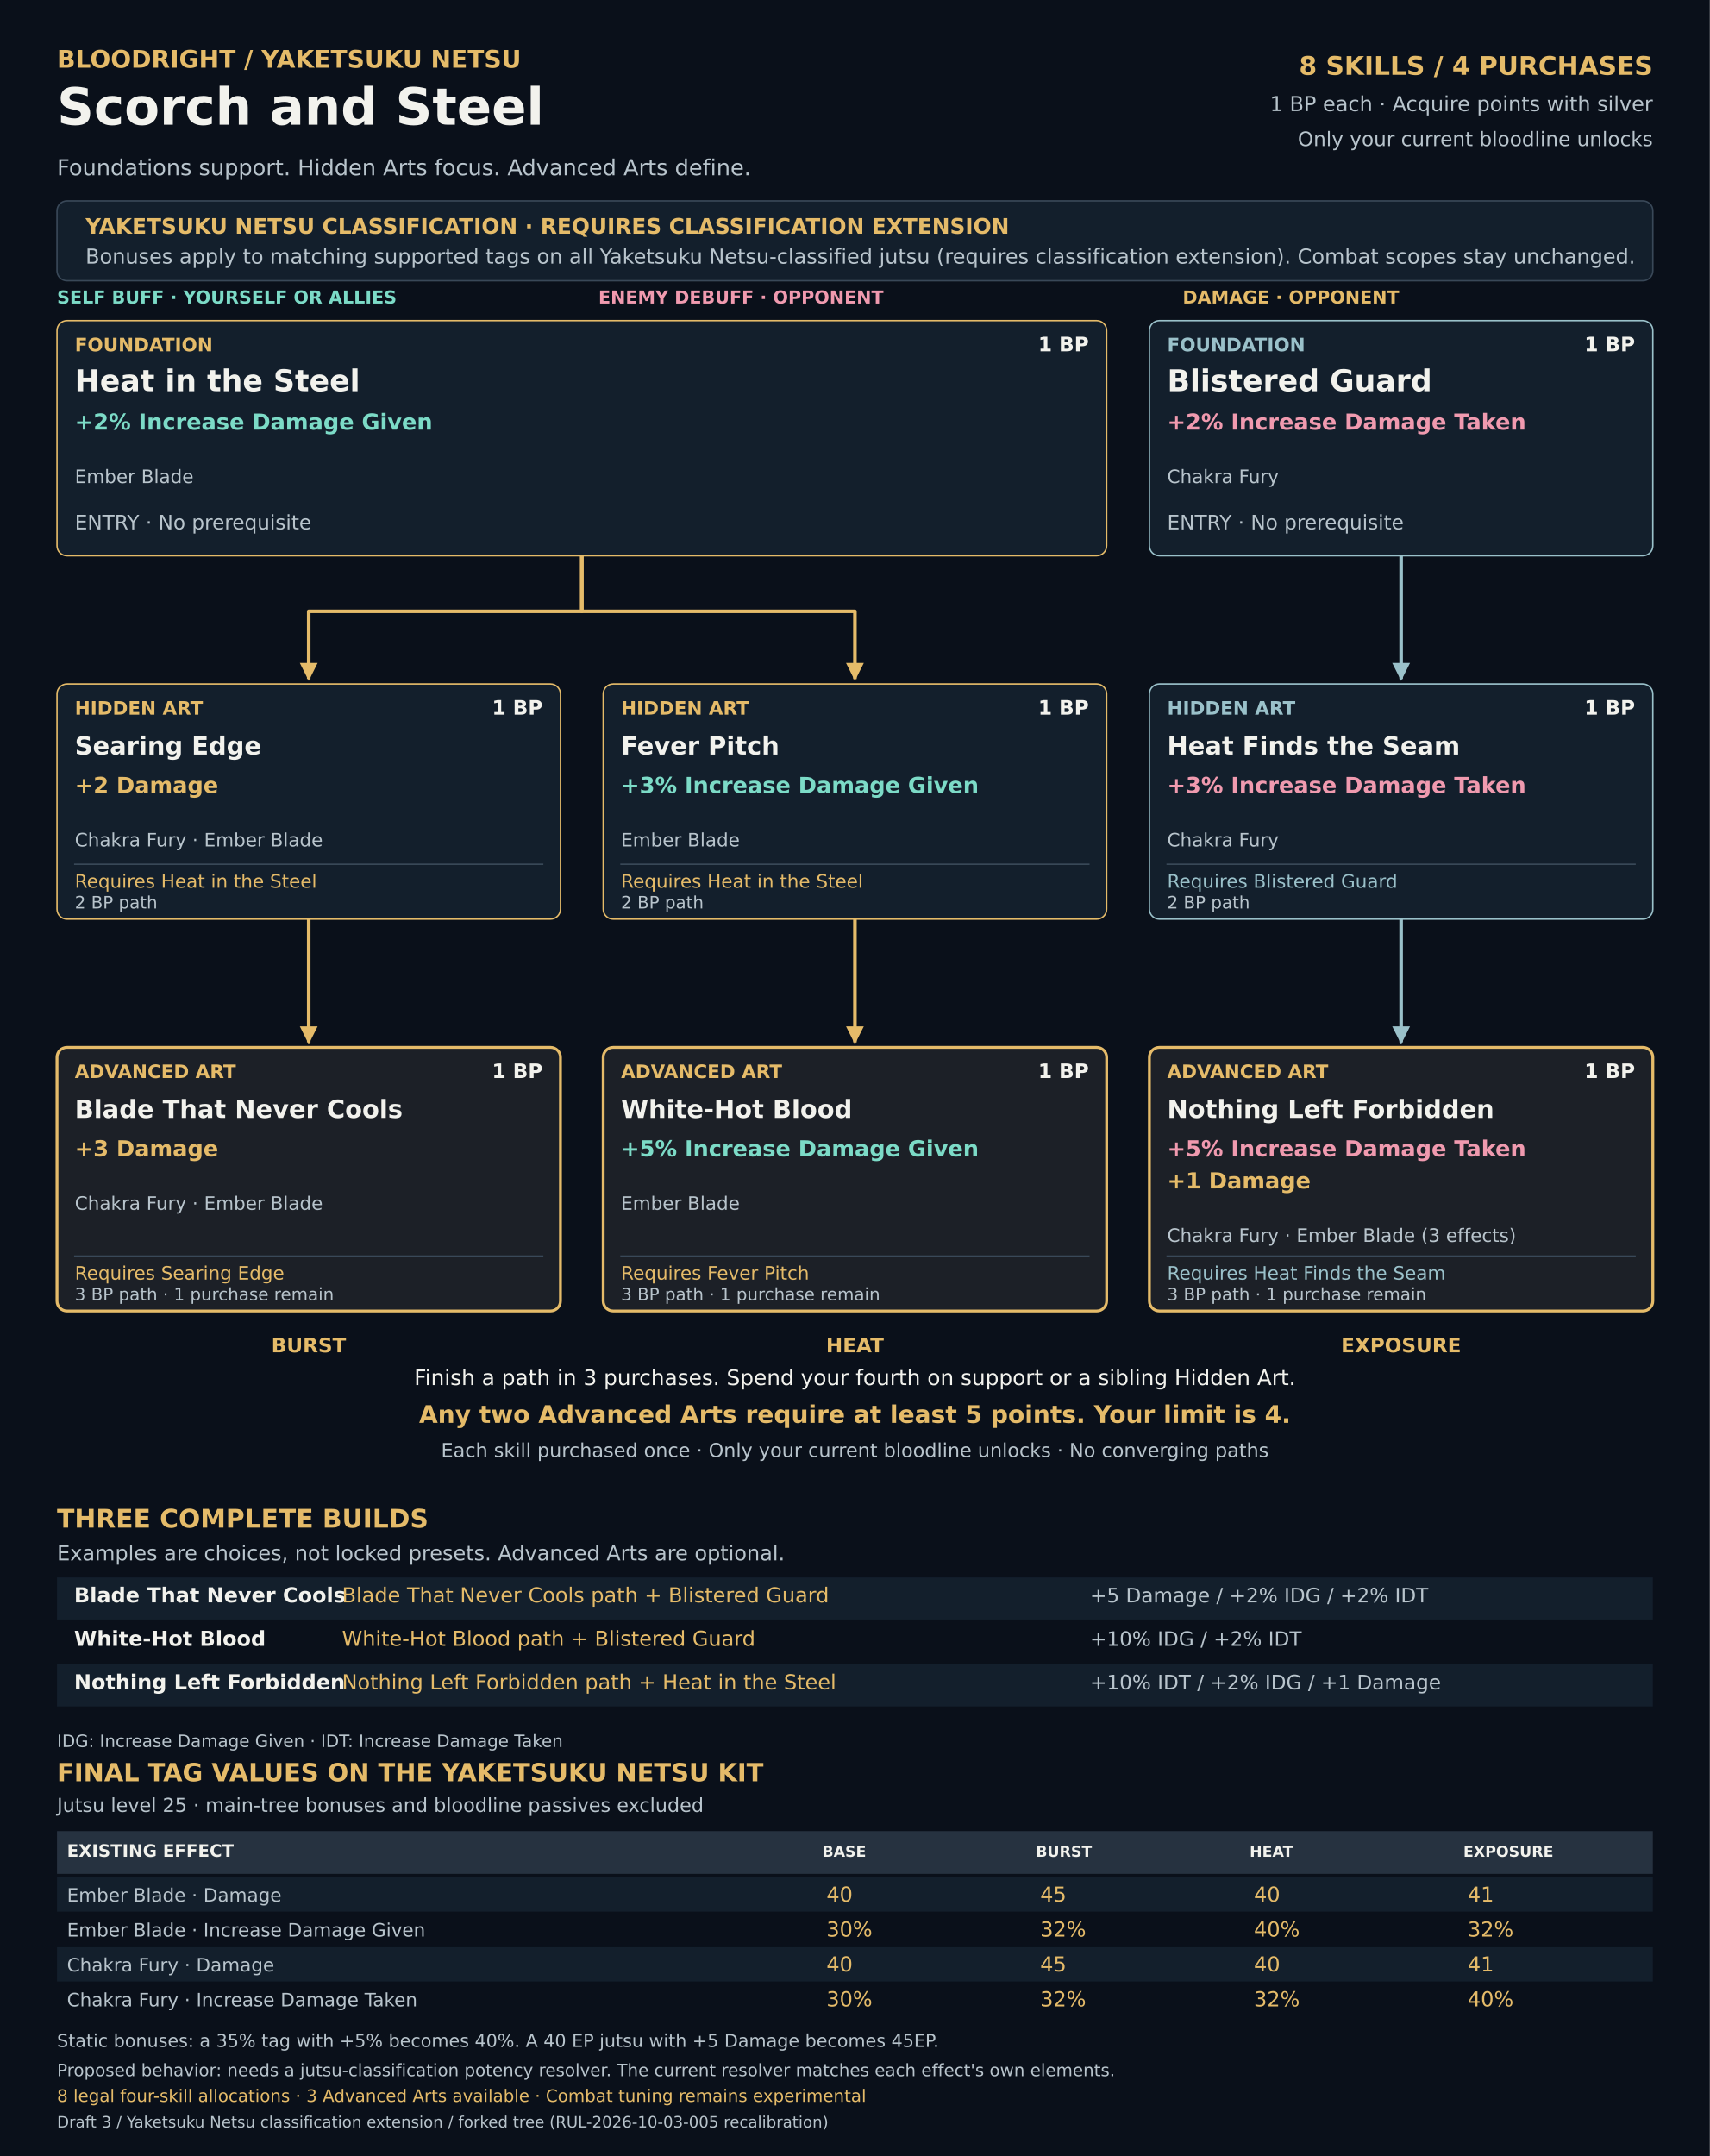
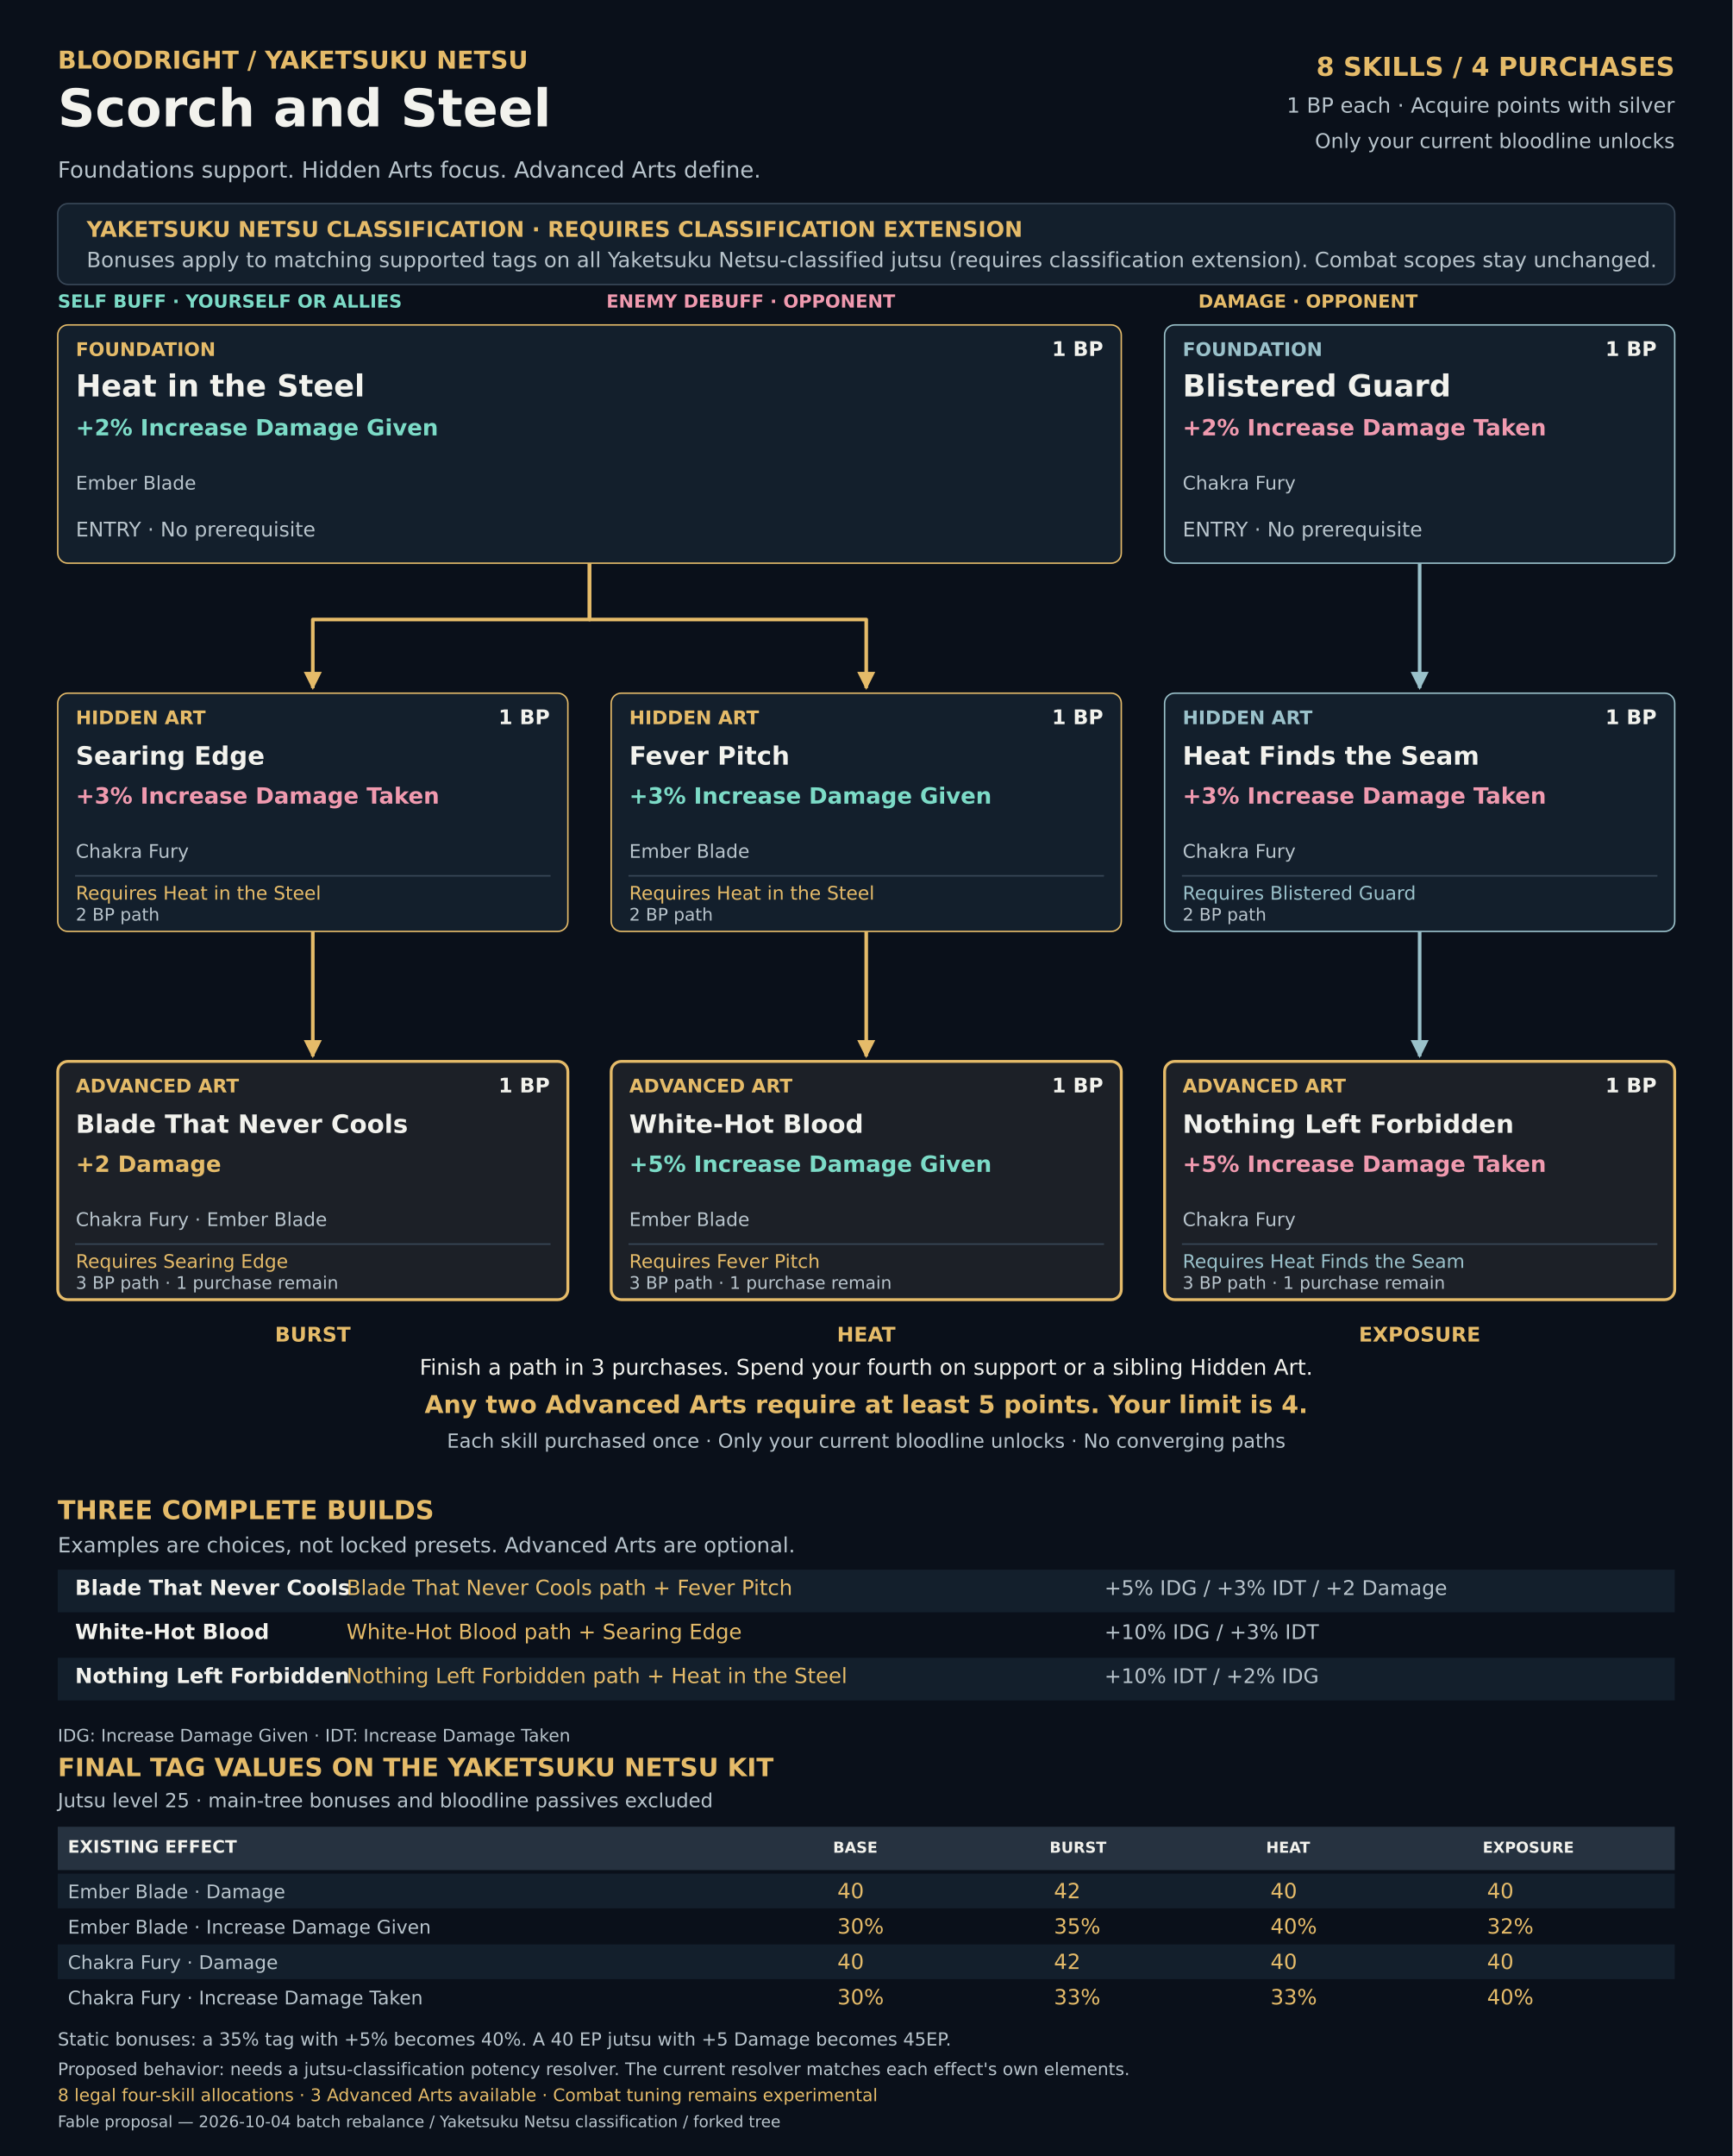
- <svg xmlns="http://www.w3.org/2000/svg" width="2400" height="3026" viewBox="0 0 2400 3026" role="img" aria-labelledby="title desc">
+ <svg xmlns="http://www.w3.org/2000/svg" width="2400" height="2986" viewBox="0 0 2400 2986" role="img" aria-labelledby="title desc">
  <defs>
    <marker id="arrow-0" viewBox="0 0 10 10" refX="9" refY="5" markerWidth="5" markerHeight="5" orient="auto">
      <path d="M0 0L10 5L0 10Z" fill="#e5bb69" />
    </marker>
    <marker id="arrow-1" viewBox="0 0 10 10" refX="9" refY="5" markerWidth="5" markerHeight="5" orient="auto">
      <path d="M0 0L10 5L0 10Z" fill="#9ac1ca" />
    </marker>
    <marker id="arrow-2" viewBox="0 0 10 10" refX="9" refY="5" markerWidth="5" markerHeight="5" orient="auto">
      <path d="M0 0L10 5L0 10Z" fill="#b8d98d" />
    </marker>
    <marker id="arrow-3" viewBox="0 0 10 10" refX="9" refY="5" markerWidth="5" markerHeight="5" orient="auto">
      <path d="M0 0L10 5L0 10Z" fill="#d9a6e0" />
    </marker>
  </defs>
  <g font-family="DejaVu Sans, sans-serif">
-     <rect x="0" y="0" width="2400" height="3026" rx="0" fill="#0a101a" />
+     <rect x="0" y="0" width="2400" height="2986" rx="0" fill="#0a101a" />
    <text x="80" y="95" font-size="34" font-weight="700" fill="#e5bb69" text-anchor="start">BLOODRIGHT / YAKETSUKU NETSU</text>
    <text x="80" y="175" font-size="72" font-weight="700" fill="#f2f2ed" text-anchor="start">Scorch and Steel</text>
    <text x="80" y="246" font-size="31" font-weight="400" fill="#b8c4cc" text-anchor="start">Foundations support. Hidden Arts focus. Advanced Arts define.</text>
    <text x="2320" y="105" font-size="36" font-weight="700" fill="#e5bb69" text-anchor="end">8 SKILLS  /  4 PURCHASES</text>
    <text x="2320" y="156" font-size="29" font-weight="400" fill="#b8c4cc" text-anchor="end">1 BP each · Acquire points with silver</text>
    <text x="2320" y="205" font-size="28" font-weight="400" fill="#b8c4cc" text-anchor="end">Only your current bloodline unlocks</text>
    <rect x="80" y="282" width="2240" height="112" rx="14" fill="#131f2c" stroke="#394858" stroke-width="2" />
    <text x="120" y="328" font-size="30" font-weight="700" fill="#e5bb69" text-anchor="start">YAKETSUKU NETSU CLASSIFICATION · REQUIRES CLASSIFICATION EXTENSION</text>
    <text x="120" y="370" font-size="29" font-weight="400" fill="#b8c4cc" text-anchor="start">Bonuses apply to matching supported tags on all Yaketsuku Netsu-classified jutsu (requires classification extension). Combat scopes stay unchanged.</text>
    <text x="80" y="426" font-size="25" font-weight="700" fill="#7cdbc7" text-anchor="start">SELF BUFF · YOURSELF OR ALLIES</text>
    <text x="840" y="426" font-size="25" font-weight="700" fill="#f09aaf" text-anchor="start">ENEMY DEBUFF · OPPONENT</text>
    <text x="1660" y="426" font-size="25" font-weight="700" fill="#e5bb69" text-anchor="start">DAMAGE · OPPONENT</text>
    <path id="edge-02-03" data-from="02" data-to="03" d="M433.333 1290 V1463" fill="none" stroke="#e5bb69" stroke-width="5" stroke-linejoin="round" marker-end="url(#arrow-0)" />
    <path id="edge-04-05" data-from="04" data-to="05" d="M1200 1290 V1463" fill="none" stroke="#e5bb69" stroke-width="5" stroke-linejoin="round" marker-end="url(#arrow-0)" />
    <path id="edge-01-02" data-from="01" data-to="02" d="M816.667 780 V858 H433.333 V953" fill="none" stroke="#e5bb69" stroke-width="5" stroke-linejoin="round" marker-end="url(#arrow-0)" />
    <path id="edge-01-04" data-from="01" data-to="04" d="M816.667 780 V858 H1200 V953" fill="none" stroke="#e5bb69" stroke-width="5" stroke-linejoin="round" marker-end="url(#arrow-0)" />
    <path id="edge-07-08" data-from="07" data-to="08" d="M1966.67 1290 V1463" fill="none" stroke="#9ac1ca" stroke-width="5" stroke-linejoin="round" marker-end="url(#arrow-1)" />
    <path id="edge-06-07" data-from="06" data-to="07" d="M1966.67 780 V953" fill="none" stroke="#9ac1ca" stroke-width="5" stroke-linejoin="round" marker-end="url(#arrow-1)" />
    <g id="node-01" data-cost="1" data-prerequisites="" data-potency-classification="Yaketsuku Netsu">
      <rect x="80" y="450" width="1473.33" height="330" rx="14" fill="#131f2c" stroke="#e5bb69" stroke-width="2" />
      <text x="105.0" y="493" font-size="26" font-weight="700" fill="#e5bb69" text-anchor="start">FOUNDATION</text>
      <text x="1528.333" y="493" font-size="28" font-weight="700" fill="#f2f2ed" text-anchor="end">1 BP</text>
      <text x="105.0" y="549" font-size="42" font-weight="700" fill="#f2f2ed" text-anchor="start">Heat in the Steel</text>
      <text x="105.0" y="603" font-size="31" font-weight="700" fill="#7cdbc7" text-anchor="start">+2% Increase Damage Given</text>
      <text x="105.0" y="678" font-size="26" font-weight="400" fill="#b8c4cc" text-anchor="start">Ember Blade</text>
      <text x="105.0" y="743" font-size="28" font-weight="400" fill="#b8c4cc" text-anchor="start">ENTRY · No prerequisite</text>
    </g>
    <g id="node-06" data-cost="1" data-prerequisites="" data-potency-classification="Yaketsuku Netsu">
      <rect x="1613.33" y="450" width="706.667" height="330" rx="14" fill="#131f2c" stroke="#9ac1ca" stroke-width="2" />
      <text x="1638.333" y="493" font-size="26" font-weight="700" fill="#9ac1ca" text-anchor="start">FOUNDATION</text>
      <text x="2295.0" y="493" font-size="28" font-weight="700" fill="#f2f2ed" text-anchor="end">1 BP</text>
      <text x="1638.333" y="549" font-size="42" font-weight="700" fill="#f2f2ed" text-anchor="start">Blistered Guard</text>
      <text x="1638.333" y="603" font-size="31" font-weight="700" fill="#f09aaf" text-anchor="start">+2% Increase Damage Taken</text>
      <text x="1638.333" y="678" font-size="26" font-weight="400" fill="#b8c4cc" text-anchor="start">Chakra Fury</text>
      <text x="1638.333" y="743" font-size="28" font-weight="400" fill="#b8c4cc" text-anchor="start">ENTRY · No prerequisite</text>
    </g>
    <g id="node-02" data-cost="1" data-prerequisites="01" data-potency-classification="Yaketsuku Netsu">
      <rect x="80" y="960" width="706.667" height="330" rx="14" fill="#131f2c" stroke="#e5bb69" stroke-width="2" />
      <text x="105.0" y="1003" font-size="26" font-weight="700" fill="#e5bb69" text-anchor="start">HIDDEN ART</text>
      <text x="761.667" y="1003" font-size="28" font-weight="700" fill="#f2f2ed" text-anchor="end">1 BP</text>
      <text x="105.0" y="1059" font-size="35" font-weight="700" fill="#f2f2ed" text-anchor="start">Searing Edge</text>
-       <text x="105.0" y="1113" font-size="31" font-weight="700" fill="#e5bb69" text-anchor="start">+2 Damage</text>
-       <text x="105.0" y="1188" font-size="26" font-weight="400" fill="#b8c4cc" text-anchor="start">Chakra Fury · Ember Blade</text>
+       <text x="105.0" y="1113" font-size="31" font-weight="700" fill="#f09aaf" text-anchor="start">+3% Increase Damage Taken</text>
+       <text x="105.0" y="1188" font-size="26" font-weight="400" fill="#b8c4cc" text-anchor="start">Chakra Fury</text>
      <path d="M104 1213 L762.667 1213" fill="none" stroke="#394858" stroke-width="2" />
      <text x="105.0" y="1246" font-size="26" font-weight="400" fill="#e5bb69" text-anchor="start">Requires Heat in the Steel</text>
      <text x="105.0" y="1275" font-size="24" font-weight="400" fill="#b8c4cc" text-anchor="start">2 BP path</text>
    </g>
    <g id="node-04" data-cost="1" data-prerequisites="01" data-potency-classification="Yaketsuku Netsu">
      <rect x="846.667" y="960" width="706.667" height="330" rx="14" fill="#131f2c" stroke="#e5bb69" stroke-width="2" />
      <text x="871.667" y="1003" font-size="26" font-weight="700" fill="#e5bb69" text-anchor="start">HIDDEN ART</text>
      <text x="1528.333" y="1003" font-size="28" font-weight="700" fill="#f2f2ed" text-anchor="end">1 BP</text>
      <text x="871.667" y="1059" font-size="35" font-weight="700" fill="#f2f2ed" text-anchor="start">Fever Pitch</text>
      <text x="871.667" y="1113" font-size="31" font-weight="700" fill="#7cdbc7" text-anchor="start">+3% Increase Damage Given</text>
      <text x="871.667" y="1188" font-size="26" font-weight="400" fill="#b8c4cc" text-anchor="start">Ember Blade</text>
      <path d="M870.667 1213 L1529.33 1213" fill="none" stroke="#394858" stroke-width="2" />
      <text x="871.667" y="1246" font-size="26" font-weight="400" fill="#e5bb69" text-anchor="start">Requires Heat in the Steel</text>
      <text x="871.667" y="1275" font-size="24" font-weight="400" fill="#b8c4cc" text-anchor="start">2 BP path</text>
    </g>
    <g id="node-07" data-cost="1" data-prerequisites="06" data-potency-classification="Yaketsuku Netsu">
      <rect x="1613.33" y="960" width="706.667" height="330" rx="14" fill="#131f2c" stroke="#9ac1ca" stroke-width="2" />
      <text x="1638.333" y="1003" font-size="26" font-weight="700" fill="#9ac1ca" text-anchor="start">HIDDEN ART</text>
      <text x="2295.0" y="1003" font-size="28" font-weight="700" fill="#f2f2ed" text-anchor="end">1 BP</text>
      <text x="1638.333" y="1059" font-size="35" font-weight="700" fill="#f2f2ed" text-anchor="start">Heat Finds the Seam</text>
      <text x="1638.333" y="1113" font-size="31" font-weight="700" fill="#f09aaf" text-anchor="start">+3% Increase Damage Taken</text>
      <text x="1638.333" y="1188" font-size="26" font-weight="400" fill="#b8c4cc" text-anchor="start">Chakra Fury</text>
      <path d="M1637.33 1213 L2296 1213" fill="none" stroke="#394858" stroke-width="2" />
      <text x="1638.333" y="1246" font-size="26" font-weight="400" fill="#9ac1ca" text-anchor="start">Requires Blistered Guard</text>
      <text x="1638.333" y="1275" font-size="24" font-weight="400" fill="#b8c4cc" text-anchor="start">2 BP path</text>
    </g>
    <g id="node-03" data-cost="1" data-prerequisites="02" data-potency-classification="Yaketsuku Netsu">
-       <rect x="80" y="1470" width="706.667" height="370" rx="14" fill="#1c2027" stroke="#e5bb69" stroke-width="4" />
+       <rect x="80" y="1470" width="706.667" height="330" rx="14" fill="#1c2027" stroke="#e5bb69" stroke-width="4" />
      <text x="105.0" y="1513" font-size="26" font-weight="700" fill="#e5bb69" text-anchor="start">ADVANCED ART</text>
      <text x="761.667" y="1513" font-size="28" font-weight="700" fill="#f2f2ed" text-anchor="end">1 BP</text>
      <text x="105.0" y="1569" font-size="35" font-weight="700" fill="#f2f2ed" text-anchor="start">Blade That Never Cools</text>
-       <text x="105.0" y="1623" font-size="31" font-weight="700" fill="#e5bb69" text-anchor="start">+3 Damage</text>
+       <text x="105.0" y="1623" font-size="31" font-weight="700" fill="#e5bb69" text-anchor="start">+2 Damage</text>
      <text x="105.0" y="1698" font-size="26" font-weight="400" fill="#b8c4cc" text-anchor="start">Chakra Fury · Ember Blade</text>
-       <path d="M104 1763 L762.667 1763" fill="none" stroke="#394858" stroke-width="2" />
-       <text x="105.0" y="1796" font-size="26" font-weight="400" fill="#e5bb69" text-anchor="start">Requires Searing Edge</text>
-       <text x="105.0" y="1825" font-size="24" font-weight="400" fill="#b8c4cc" text-anchor="start">3 BP path · 1 purchase remain</text>
+       <path d="M104 1723 L762.667 1723" fill="none" stroke="#394858" stroke-width="2" />
+       <text x="105.0" y="1756" font-size="26" font-weight="400" fill="#e5bb69" text-anchor="start">Requires Searing Edge</text>
+       <text x="105.0" y="1785" font-size="24" font-weight="400" fill="#b8c4cc" text-anchor="start">3 BP path · 1 purchase remain</text>
    </g>
    <g id="node-05" data-cost="1" data-prerequisites="04" data-potency-classification="Yaketsuku Netsu">
-       <rect x="846.667" y="1470" width="706.667" height="370" rx="14" fill="#1c2027" stroke="#e5bb69" stroke-width="4" />
+       <rect x="846.667" y="1470" width="706.667" height="330" rx="14" fill="#1c2027" stroke="#e5bb69" stroke-width="4" />
      <text x="871.667" y="1513" font-size="26" font-weight="700" fill="#e5bb69" text-anchor="start">ADVANCED ART</text>
      <text x="1528.333" y="1513" font-size="28" font-weight="700" fill="#f2f2ed" text-anchor="end">1 BP</text>
      <text x="871.667" y="1569" font-size="35" font-weight="700" fill="#f2f2ed" text-anchor="start">White-Hot Blood</text>
      <text x="871.667" y="1623" font-size="31" font-weight="700" fill="#7cdbc7" text-anchor="start">+5% Increase Damage Given</text>
      <text x="871.667" y="1698" font-size="26" font-weight="400" fill="#b8c4cc" text-anchor="start">Ember Blade</text>
-       <path d="M870.667 1763 L1529.33 1763" fill="none" stroke="#394858" stroke-width="2" />
-       <text x="871.667" y="1796" font-size="26" font-weight="400" fill="#e5bb69" text-anchor="start">Requires Fever Pitch</text>
-       <text x="871.667" y="1825" font-size="24" font-weight="400" fill="#b8c4cc" text-anchor="start">3 BP path · 1 purchase remain</text>
+       <path d="M870.667 1723 L1529.33 1723" fill="none" stroke="#394858" stroke-width="2" />
+       <text x="871.667" y="1756" font-size="26" font-weight="400" fill="#e5bb69" text-anchor="start">Requires Fever Pitch</text>
+       <text x="871.667" y="1785" font-size="24" font-weight="400" fill="#b8c4cc" text-anchor="start">3 BP path · 1 purchase remain</text>
    </g>
    <g id="node-08" data-cost="1" data-prerequisites="07" data-potency-classification="Yaketsuku Netsu">
-       <rect x="1613.33" y="1470" width="706.667" height="370" rx="14" fill="#1c2027" stroke="#e5bb69" stroke-width="4" />
+       <rect x="1613.33" y="1470" width="706.667" height="330" rx="14" fill="#1c2027" stroke="#e5bb69" stroke-width="4" />
      <text x="1638.333" y="1513" font-size="26" font-weight="700" fill="#e5bb69" text-anchor="start">ADVANCED ART</text>
      <text x="2295.0" y="1513" font-size="28" font-weight="700" fill="#f2f2ed" text-anchor="end">1 BP</text>
      <text x="1638.333" y="1569" font-size="35" font-weight="700" fill="#f2f2ed" text-anchor="start">Nothing Left Forbidden</text>
      <text x="1638.333" y="1623" font-size="31" font-weight="700" fill="#f09aaf" text-anchor="start">+5% Increase Damage Taken</text>
-       <text x="1638.333" y="1668" font-size="31" font-weight="700" fill="#e5bb69" text-anchor="start">+1 Damage</text>
-       <text x="1638.333" y="1743" font-size="26" font-weight="400" fill="#b8c4cc" text-anchor="start">Chakra Fury · Ember Blade (3 effects)</text>
-       <path d="M1637.33 1763 L2296 1763" fill="none" stroke="#394858" stroke-width="2" />
-       <text x="1638.333" y="1796" font-size="26" font-weight="400" fill="#9ac1ca" text-anchor="start">Requires Heat Finds the Seam</text>
-       <text x="1638.333" y="1825" font-size="24" font-weight="400" fill="#b8c4cc" text-anchor="start">3 BP path · 1 purchase remain</text>
+       <text x="1638.333" y="1698" font-size="26" font-weight="400" fill="#b8c4cc" text-anchor="start">Chakra Fury</text>
+       <path d="M1637.33 1723 L2296 1723" fill="none" stroke="#394858" stroke-width="2" />
+       <text x="1638.333" y="1756" font-size="26" font-weight="400" fill="#9ac1ca" text-anchor="start">Requires Heat Finds the Seam</text>
+       <text x="1638.333" y="1785" font-size="24" font-weight="400" fill="#b8c4cc" text-anchor="start">3 BP path · 1 purchase remain</text>
    </g>
-     <text x="433.333" y="1898" font-size="28" font-weight="700" fill="#e5bb69" text-anchor="middle">BURST</text>
-     <text x="1200.0" y="1898" font-size="28" font-weight="700" fill="#e5bb69" text-anchor="middle">HEAT</text>
-     <text x="1966.667" y="1898" font-size="28" font-weight="700" fill="#e5bb69" text-anchor="middle">EXPOSURE</text>
-     <text x="1200.0" y="1944" font-size="30" font-weight="400" fill="#f2f2ed" text-anchor="middle">Finish a path in 3 purchases. Spend your fourth on support or a sibling Hidden Art.</text>
-     <text x="1200.0" y="1997" font-size="34" font-weight="700" fill="#e5bb69" text-anchor="middle">Any two Advanced Arts require at least 5 points. Your limit is 4.</text>
-     <text x="1200.0" y="2045" font-size="27" font-weight="400" fill="#b8c4cc" text-anchor="middle">Each skill purchased once · Only your current bloodline unlocks · No converging paths</text>
-     <text x="80" y="2144" font-size="36" font-weight="700" fill="#e5bb69" text-anchor="start">THREE COMPLETE BUILDS</text>
-     <text x="80" y="2190" font-size="29" font-weight="400" fill="#b8c4cc" text-anchor="start">Examples are choices, not locked presets. Advanced Arts are optional.</text>
-     <rect x="80" y="2214" width="2240" height="59" rx="0" fill="#131f2c" />
-     <text x="104" y="2249" font-size="29" font-weight="700" fill="#f2f2ed" text-anchor="start">Blade That Never Cools</text>
-     <text x="480" y="2249" font-size="29" font-weight="400" fill="#e5bb69" text-anchor="start">Blade That Never Cools path + Blistered Guard</text>
-     <text x="1530" y="2249" font-size="28" font-weight="400" fill="#b8c4cc" text-anchor="start">+5 Damage / +2% IDG / +2% IDT</text>
-     <rect x="80" y="2275" width="2240" height="59" rx="0" fill="#0a101a" />
-     <text x="104" y="2310" font-size="29" font-weight="700" fill="#f2f2ed" text-anchor="start">White-Hot Blood</text>
-     <text x="480" y="2310" font-size="29" font-weight="400" fill="#e5bb69" text-anchor="start">White-Hot Blood path + Blistered Guard</text>
-     <text x="1530" y="2310" font-size="28" font-weight="400" fill="#b8c4cc" text-anchor="start">+10% IDG / +2% IDT</text>
-     <rect x="80" y="2336" width="2240" height="59" rx="0" fill="#131f2c" />
-     <text x="104" y="2371" font-size="29" font-weight="700" fill="#f2f2ed" text-anchor="start">Nothing Left Forbidden</text>
-     <text x="480" y="2371" font-size="29" font-weight="400" fill="#e5bb69" text-anchor="start">Nothing Left Forbidden path + Heat in the Steel</text>
-     <text x="1530" y="2371" font-size="28" font-weight="400" fill="#b8c4cc" text-anchor="start">+10% IDT / +2% IDG / +1 Damage</text>
-     <text x="80" y="2452" font-size="24" font-weight="400" fill="#b8c4cc" text-anchor="start">IDG: Increase Damage Given · IDT: Increase Damage Taken</text>
-     <text x="80" y="2500" font-size="35" font-weight="700" fill="#e5bb69" text-anchor="start">FINAL TAG VALUES ON THE YAKETSUKU NETSU KIT</text>
-     <text x="80" y="2543" font-size="27" font-weight="400" fill="#b8c4cc" text-anchor="start">Jutsu level 25 · main-tree bonuses and bloodline passives excluded</text>
-     <rect x="80" y="2570" width="2240" height="60" rx="0" fill="#263240" />
-     <text x="94" y="2606" font-size="24" font-weight="700" fill="#f2f2ed" text-anchor="start">EXISTING EFFECT</text>
-     <text x="1154.0" y="2606" font-size="21" font-weight="700" fill="#f2f2ed" text-anchor="start">BASE</text>
-     <text x="1454.0" y="2606" font-size="21" font-weight="700" fill="#f2f2ed" text-anchor="start">BURST</text>
-     <text x="1754.0" y="2606" font-size="21" font-weight="700" fill="#f2f2ed" text-anchor="start">HEAT</text>
-     <text x="2054.0" y="2606" font-size="21" font-weight="700" fill="#f2f2ed" text-anchor="start">EXPOSURE</text>
-     <rect x="80" y="2635" width="2240" height="48" rx="0" fill="#131f2c" />
-     <text x="94" y="2669" font-size="26" font-weight="400" fill="#b8c4cc" text-anchor="start">Ember Blade · Damage</text>
-     <text x="1160.0" y="2669" font-size="29" font-weight="400" fill="#e5bb69" text-anchor="start">40</text>
-     <text x="1460.0" y="2669" font-size="29" font-weight="400" fill="#e5bb69" text-anchor="start">45</text>
-     <text x="1760.0" y="2669" font-size="29" font-weight="400" fill="#e5bb69" text-anchor="start">40</text>
-     <text x="2060.0" y="2669" font-size="29" font-weight="400" fill="#e5bb69" text-anchor="start">41</text>
-     <text x="94" y="2718" font-size="26" font-weight="400" fill="#b8c4cc" text-anchor="start">Ember Blade · Increase Damage Given</text>
-     <text x="1160.0" y="2718" font-size="29" font-weight="400" fill="#e5bb69" text-anchor="start">30%</text>
-     <text x="1460.0" y="2718" font-size="29" font-weight="400" fill="#e5bb69" text-anchor="start">32%</text>
-     <text x="1760.0" y="2718" font-size="29" font-weight="400" fill="#e5bb69" text-anchor="start">40%</text>
-     <text x="2060.0" y="2718" font-size="29" font-weight="400" fill="#e5bb69" text-anchor="start">32%</text>
-     <rect x="80" y="2733" width="2240" height="48" rx="0" fill="#131f2c" />
-     <text x="94" y="2767" font-size="26" font-weight="400" fill="#b8c4cc" text-anchor="start">Chakra Fury · Damage</text>
-     <text x="1160.0" y="2767" font-size="29" font-weight="400" fill="#e5bb69" text-anchor="start">40</text>
-     <text x="1460.0" y="2767" font-size="29" font-weight="400" fill="#e5bb69" text-anchor="start">45</text>
-     <text x="1760.0" y="2767" font-size="29" font-weight="400" fill="#e5bb69" text-anchor="start">40</text>
-     <text x="2060.0" y="2767" font-size="29" font-weight="400" fill="#e5bb69" text-anchor="start">41</text>
-     <text x="94" y="2816" font-size="26" font-weight="400" fill="#b8c4cc" text-anchor="start">Chakra Fury · Increase Damage Taken</text>
-     <text x="1160.0" y="2816" font-size="29" font-weight="400" fill="#e5bb69" text-anchor="start">30%</text>
-     <text x="1460.0" y="2816" font-size="29" font-weight="400" fill="#e5bb69" text-anchor="start">32%</text>
-     <text x="1760.0" y="2816" font-size="29" font-weight="400" fill="#e5bb69" text-anchor="start">32%</text>
-     <text x="2060.0" y="2816" font-size="29" font-weight="400" fill="#e5bb69" text-anchor="start">40%</text>
-     <text x="80" y="2873" font-size="25" font-weight="400" fill="#b8c4cc" text-anchor="start">Static bonuses: a 35% tag with +5% becomes 40%. A 40 EP jutsu with +5 Damage becomes 45EP.</text>
-     <text x="80" y="2914" font-size="24" font-weight="400" fill="#b8c4cc" text-anchor="start">Proposed behavior: needs a jutsu-classification potency resolver. The current resolver matches each effect's own elements.</text>
-     <text x="80" y="2950" font-size="24" font-weight="400" fill="#e5bb69" text-anchor="start">8 legal four-skill allocations · 3 Advanced Arts available · Combat tuning remains experimental</text>
-     <text x="80" y="2986" font-size="22" font-weight="400" fill="#b8c4cc" text-anchor="start">Draft 3 / Yaketsuku Netsu classification extension / forked tree (RUL-2026-10-03-005 recalibration)</text>
+     <text x="433.333" y="1858" font-size="28" font-weight="700" fill="#e5bb69" text-anchor="middle">BURST</text>
+     <text x="1200.0" y="1858" font-size="28" font-weight="700" fill="#e5bb69" text-anchor="middle">HEAT</text>
+     <text x="1966.667" y="1858" font-size="28" font-weight="700" fill="#e5bb69" text-anchor="middle">EXPOSURE</text>
+     <text x="1200.0" y="1904" font-size="30" font-weight="400" fill="#f2f2ed" text-anchor="middle">Finish a path in 3 purchases. Spend your fourth on support or a sibling Hidden Art.</text>
+     <text x="1200.0" y="1957" font-size="34" font-weight="700" fill="#e5bb69" text-anchor="middle">Any two Advanced Arts require at least 5 points. Your limit is 4.</text>
+     <text x="1200.0" y="2005" font-size="27" font-weight="400" fill="#b8c4cc" text-anchor="middle">Each skill purchased once · Only your current bloodline unlocks · No converging paths</text>
+     <text x="80" y="2104" font-size="36" font-weight="700" fill="#e5bb69" text-anchor="start">THREE COMPLETE BUILDS</text>
+     <text x="80" y="2150" font-size="29" font-weight="400" fill="#b8c4cc" text-anchor="start">Examples are choices, not locked presets. Advanced Arts are optional.</text>
+     <rect x="80" y="2174" width="2240" height="59" rx="0" fill="#131f2c" />
+     <text x="104" y="2209" font-size="29" font-weight="700" fill="#f2f2ed" text-anchor="start">Blade That Never Cools</text>
+     <text x="480" y="2209" font-size="29" font-weight="400" fill="#e5bb69" text-anchor="start">Blade That Never Cools path + Fever Pitch</text>
+     <text x="1530" y="2209" font-size="28" font-weight="400" fill="#b8c4cc" text-anchor="start">+5% IDG / +3% IDT / +2 Damage</text>
+     <rect x="80" y="2235" width="2240" height="59" rx="0" fill="#0a101a" />
+     <text x="104" y="2270" font-size="29" font-weight="700" fill="#f2f2ed" text-anchor="start">White-Hot Blood</text>
+     <text x="480" y="2270" font-size="29" font-weight="400" fill="#e5bb69" text-anchor="start">White-Hot Blood path + Searing Edge</text>
+     <text x="1530" y="2270" font-size="28" font-weight="400" fill="#b8c4cc" text-anchor="start">+10% IDG / +3% IDT</text>
+     <rect x="80" y="2296" width="2240" height="59" rx="0" fill="#131f2c" />
+     <text x="104" y="2331" font-size="29" font-weight="700" fill="#f2f2ed" text-anchor="start">Nothing Left Forbidden</text>
+     <text x="480" y="2331" font-size="29" font-weight="400" fill="#e5bb69" text-anchor="start">Nothing Left Forbidden path + Heat in the Steel</text>
+     <text x="1530" y="2331" font-size="28" font-weight="400" fill="#b8c4cc" text-anchor="start">+10% IDT / +2% IDG</text>
+     <text x="80" y="2412" font-size="24" font-weight="400" fill="#b8c4cc" text-anchor="start">IDG: Increase Damage Given · IDT: Increase Damage Taken</text>
+     <text x="80" y="2460" font-size="35" font-weight="700" fill="#e5bb69" text-anchor="start">FINAL TAG VALUES ON THE YAKETSUKU NETSU KIT</text>
+     <text x="80" y="2503" font-size="27" font-weight="400" fill="#b8c4cc" text-anchor="start">Jutsu level 25 · main-tree bonuses and bloodline passives excluded</text>
+     <rect x="80" y="2530" width="2240" height="60" rx="0" fill="#263240" />
+     <text x="94" y="2566" font-size="24" font-weight="700" fill="#f2f2ed" text-anchor="start">EXISTING EFFECT</text>
+     <text x="1154.0" y="2566" font-size="21" font-weight="700" fill="#f2f2ed" text-anchor="start">BASE</text>
+     <text x="1454.0" y="2566" font-size="21" font-weight="700" fill="#f2f2ed" text-anchor="start">BURST</text>
+     <text x="1754.0" y="2566" font-size="21" font-weight="700" fill="#f2f2ed" text-anchor="start">HEAT</text>
+     <text x="2054.0" y="2566" font-size="21" font-weight="700" fill="#f2f2ed" text-anchor="start">EXPOSURE</text>
+     <rect x="80" y="2595" width="2240" height="48" rx="0" fill="#131f2c" />
+     <text x="94" y="2629" font-size="26" font-weight="400" fill="#b8c4cc" text-anchor="start">Ember Blade · Damage</text>
+     <text x="1160.0" y="2629" font-size="29" font-weight="400" fill="#e5bb69" text-anchor="start">40</text>
+     <text x="1460.0" y="2629" font-size="29" font-weight="400" fill="#e5bb69" text-anchor="start">42</text>
+     <text x="1760.0" y="2629" font-size="29" font-weight="400" fill="#e5bb69" text-anchor="start">40</text>
+     <text x="2060.0" y="2629" font-size="29" font-weight="400" fill="#e5bb69" text-anchor="start">40</text>
+     <text x="94" y="2678" font-size="26" font-weight="400" fill="#b8c4cc" text-anchor="start">Ember Blade · Increase Damage Given</text>
+     <text x="1160.0" y="2678" font-size="29" font-weight="400" fill="#e5bb69" text-anchor="start">30%</text>
+     <text x="1460.0" y="2678" font-size="29" font-weight="400" fill="#e5bb69" text-anchor="start">35%</text>
+     <text x="1760.0" y="2678" font-size="29" font-weight="400" fill="#e5bb69" text-anchor="start">40%</text>
+     <text x="2060.0" y="2678" font-size="29" font-weight="400" fill="#e5bb69" text-anchor="start">32%</text>
+     <rect x="80" y="2693" width="2240" height="48" rx="0" fill="#131f2c" />
+     <text x="94" y="2727" font-size="26" font-weight="400" fill="#b8c4cc" text-anchor="start">Chakra Fury · Damage</text>
+     <text x="1160.0" y="2727" font-size="29" font-weight="400" fill="#e5bb69" text-anchor="start">40</text>
+     <text x="1460.0" y="2727" font-size="29" font-weight="400" fill="#e5bb69" text-anchor="start">42</text>
+     <text x="1760.0" y="2727" font-size="29" font-weight="400" fill="#e5bb69" text-anchor="start">40</text>
+     <text x="2060.0" y="2727" font-size="29" font-weight="400" fill="#e5bb69" text-anchor="start">40</text>
+     <text x="94" y="2776" font-size="26" font-weight="400" fill="#b8c4cc" text-anchor="start">Chakra Fury · Increase Damage Taken</text>
+     <text x="1160.0" y="2776" font-size="29" font-weight="400" fill="#e5bb69" text-anchor="start">30%</text>
+     <text x="1460.0" y="2776" font-size="29" font-weight="400" fill="#e5bb69" text-anchor="start">33%</text>
+     <text x="1760.0" y="2776" font-size="29" font-weight="400" fill="#e5bb69" text-anchor="start">33%</text>
+     <text x="2060.0" y="2776" font-size="29" font-weight="400" fill="#e5bb69" text-anchor="start">40%</text>
+     <text x="80" y="2833" font-size="25" font-weight="400" fill="#b8c4cc" text-anchor="start">Static bonuses: a 35% tag with +5% becomes 40%. A 40 EP jutsu with +5 Damage becomes 45EP.</text>
+     <text x="80" y="2874" font-size="24" font-weight="400" fill="#b8c4cc" text-anchor="start">Proposed behavior: needs a jutsu-classification potency resolver. The current resolver matches each effect's own elements.</text>
+     <text x="80" y="2910" font-size="24" font-weight="400" fill="#e5bb69" text-anchor="start">8 legal four-skill allocations · 3 Advanced Arts available · Combat tuning remains experimental</text>
+     <text x="80" y="2946" font-size="22" font-weight="400" fill="#b8c4cc" text-anchor="start">Fable proposal — 2026-10-04 batch rebalance / Yaketsuku Netsu classification / forked tree</text>
  </g>
</svg>
